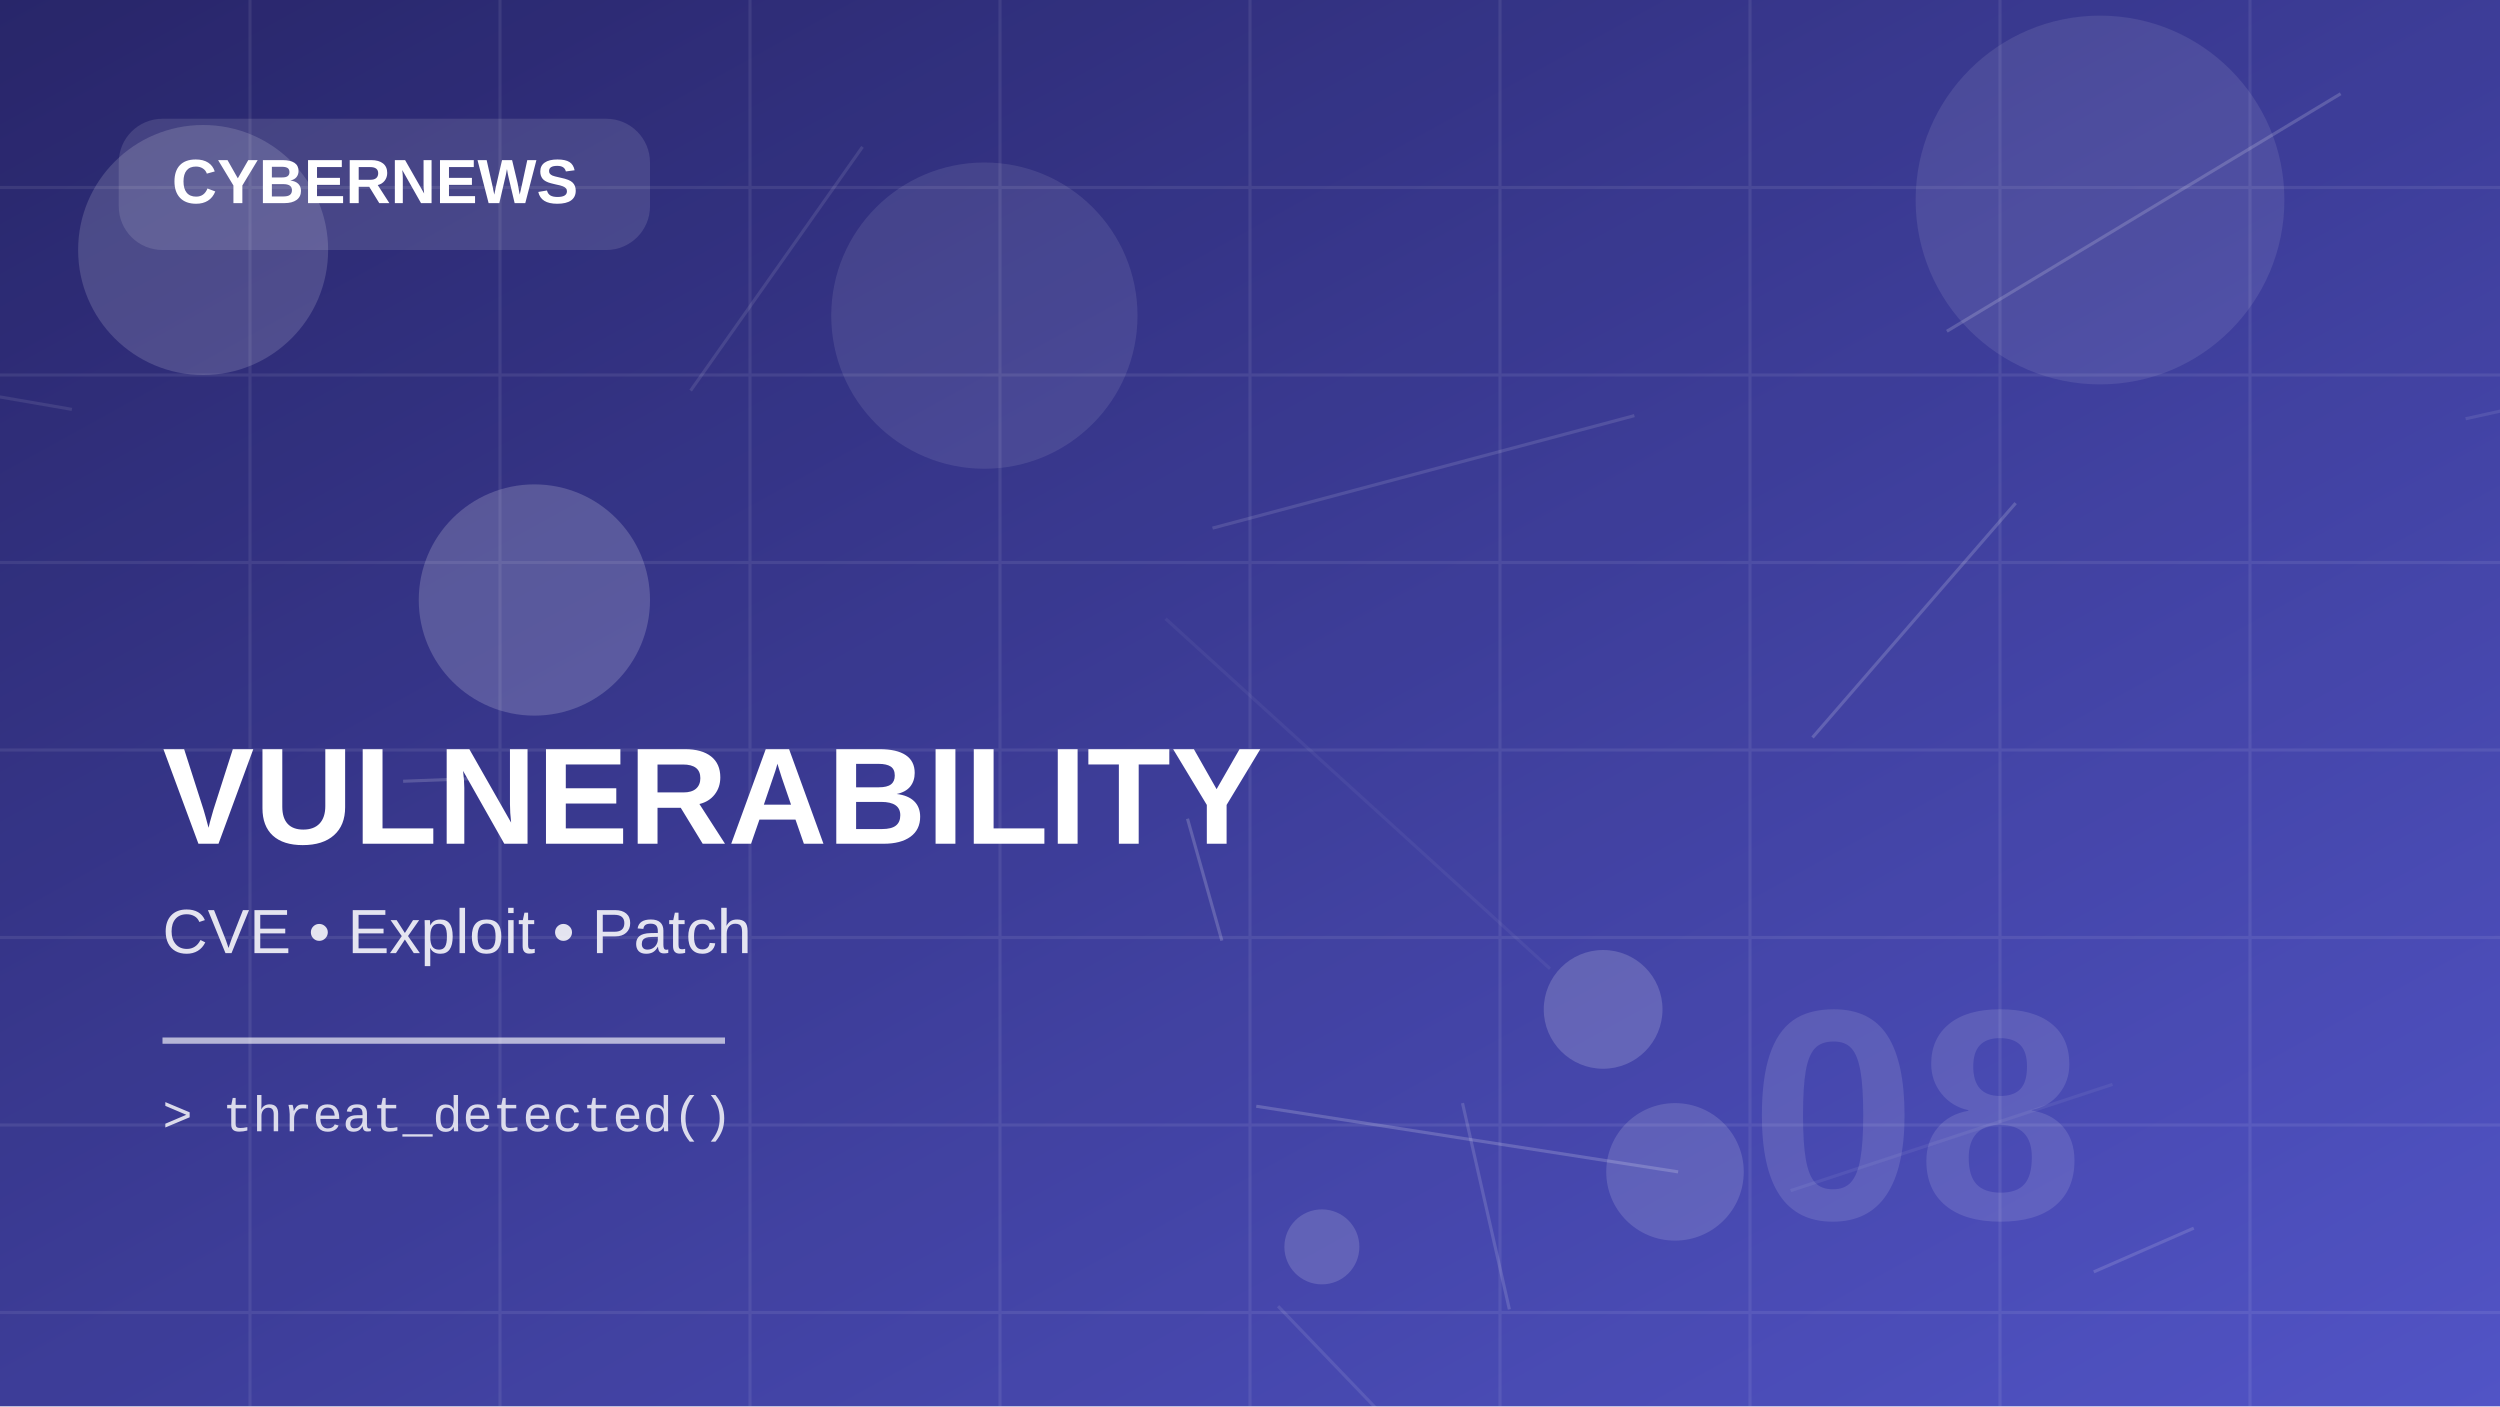
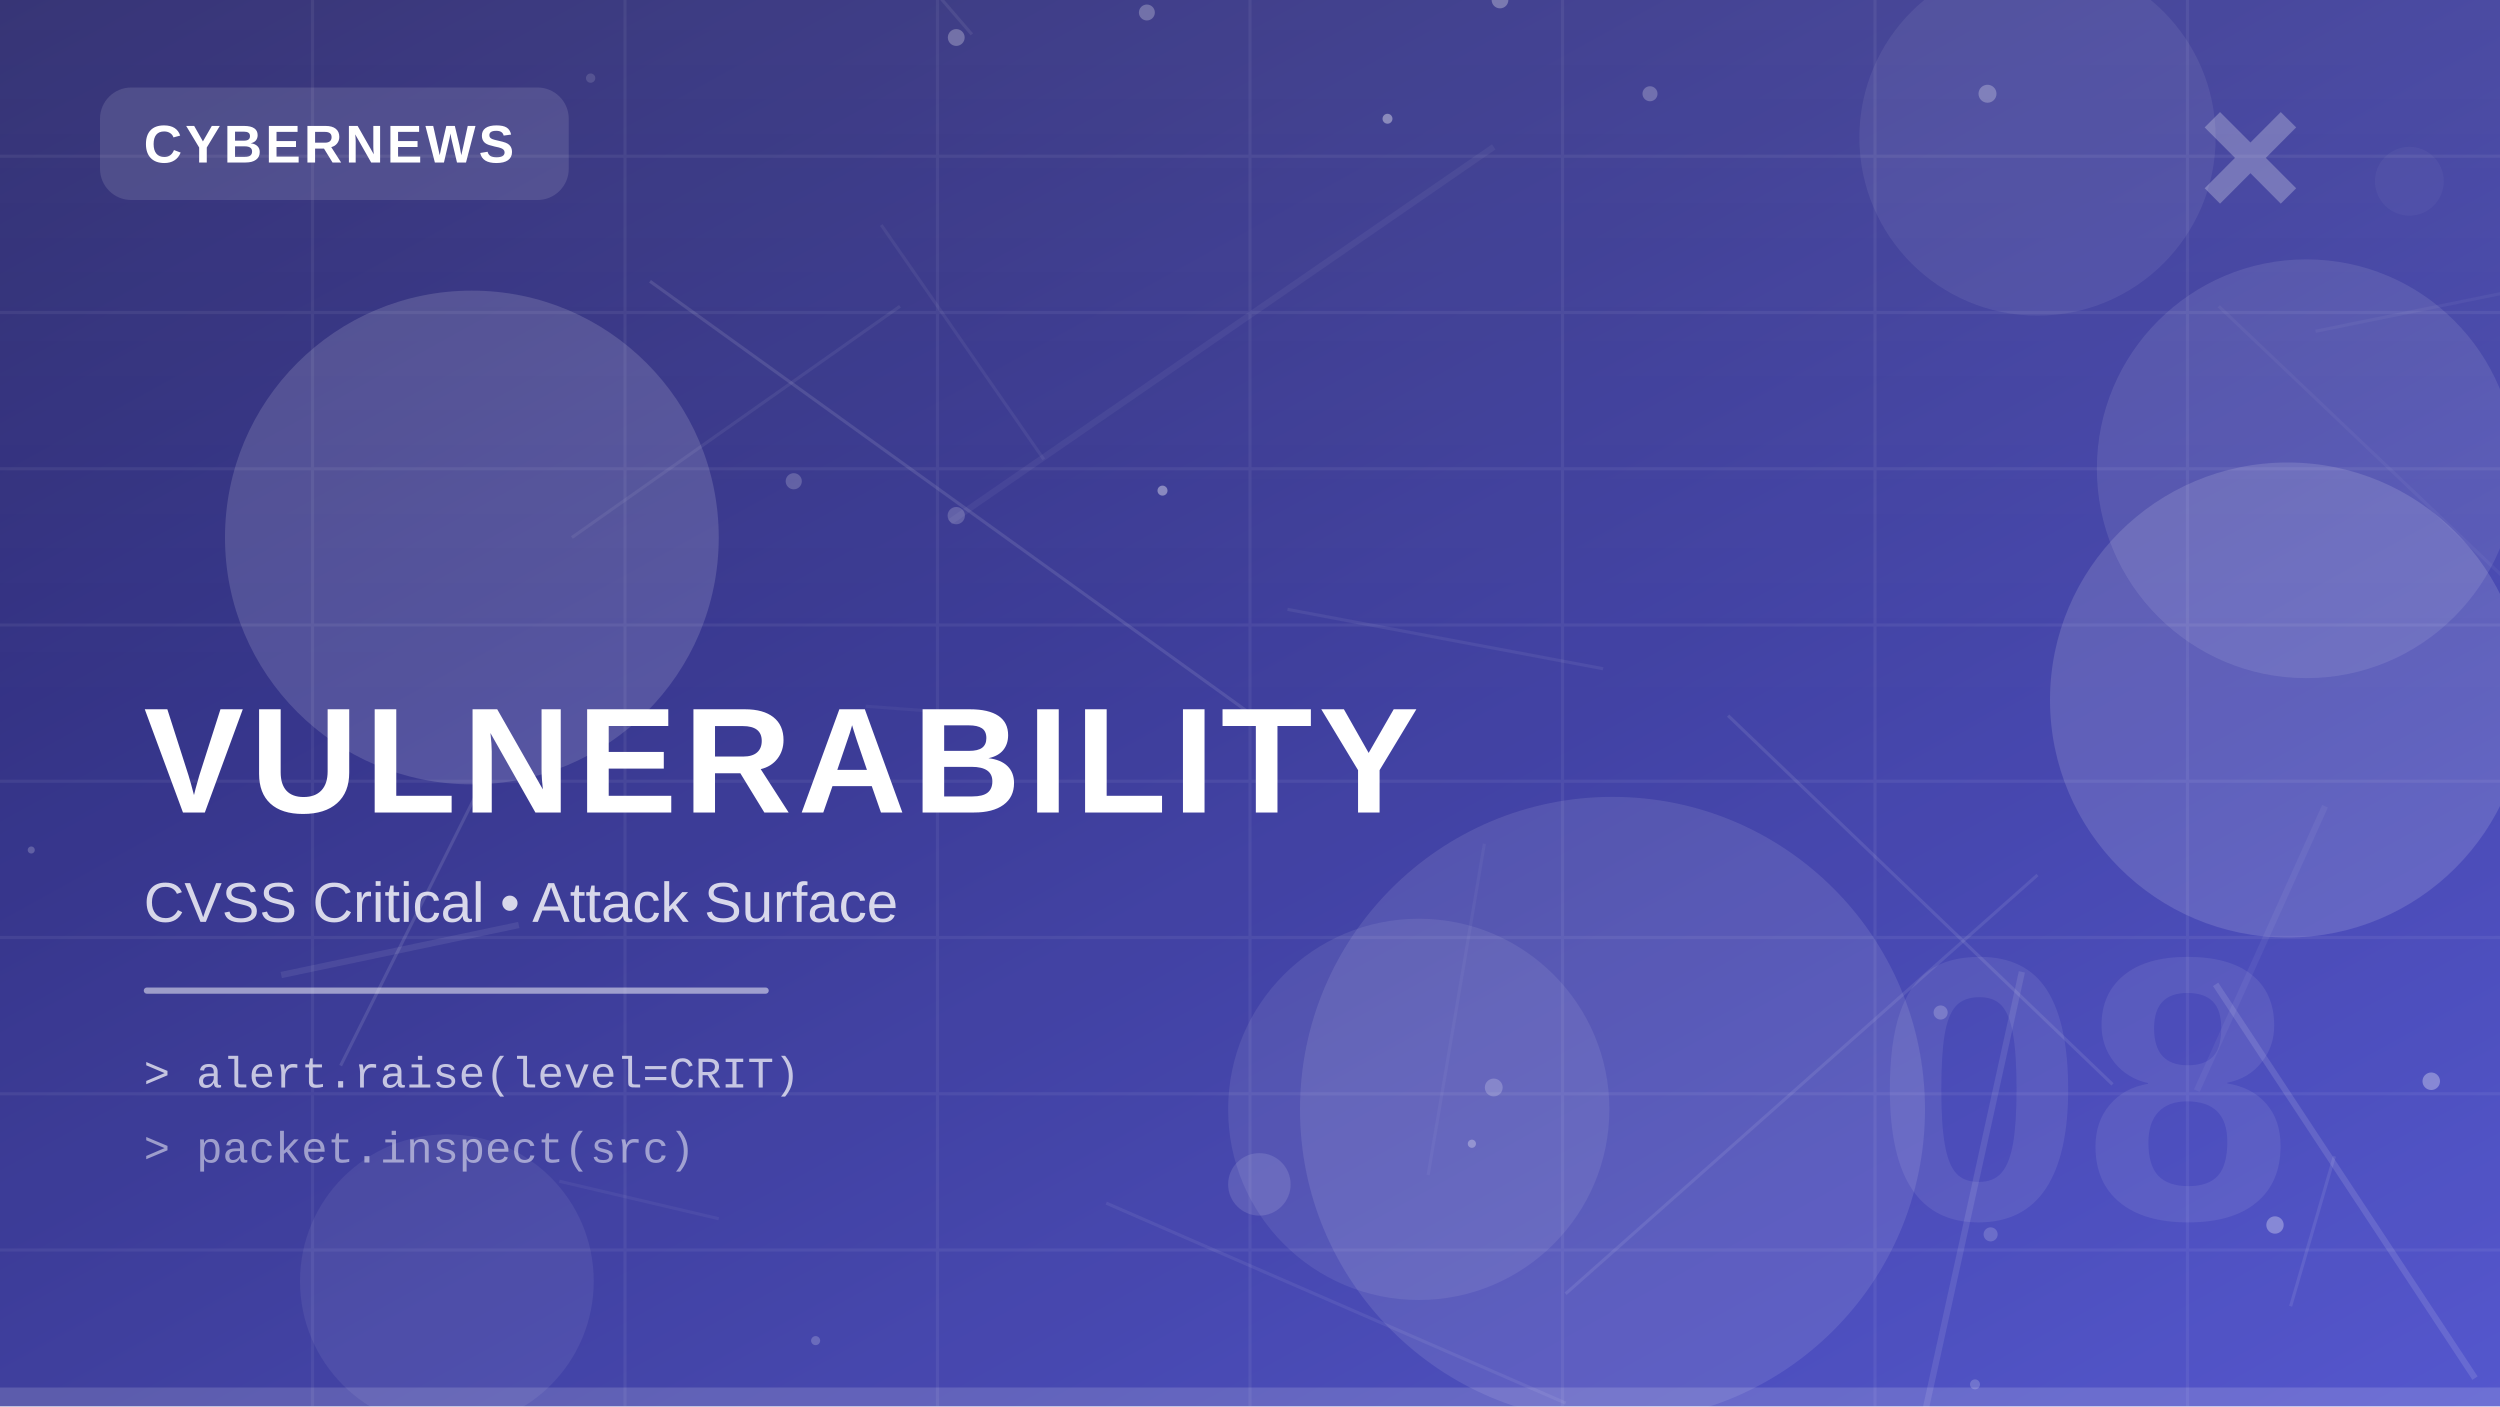
<svg xmlns="http://www.w3.org/2000/svg" width="800" height="450" viewBox="0 0 800 450">
  <defs>
-     <linearGradient id="g" x1="0" y1="0" x2="1" y2="1">
+     <linearGradient id="bg" x1="0" y1="0" x2="1" y2="1">
      <stop offset="0%" stop-color="#312e81" />
      <stop offset="100%" stop-color="#6366f1" />
    </linearGradient>
+     <linearGradient id="shine" x1="0" y1="0" x2="0" y2="1">
+       <stop offset="0%" stop-color="rgba(255,255,255,0.08)" />
+       <stop offset="100%" stop-color="rgba(255,255,255,0)" />
+     </linearGradient>
  </defs>
-   <rect width="800" height="450" fill="url(#g)" />
-   <rect width="800" height="450" fill="rgba(0,0,0,0.18)" />
+   <rect width="800" height="450" fill="url(#bg)" />
+   <rect width="800" height="225" fill="url(#shine)" />
+   <rect width="800" height="450" fill="rgba(0,0,0,0.15)" />
+   <g opacity="0.06">
+     <path d="M0 50H800 M0 100H800 M0 150H800 M0 200H800 M0 250H800 M0 300H800 M0 350H800 M0 400H800" stroke="white" stroke-width="1" />
+     <path d="M100 0V450 M200 0V450 M300 0V450 M400 0V450 M500 0V450 M600 0V450 M700 0V450" stroke="white" stroke-width="1" />
+   </g>
+   <circle cx="143" cy="410" r="47" fill="rgba(255,255,255,0.064)" />
+   <circle cx="652" cy="44" r="57" fill="rgba(255,255,255,0.067)" />
+   <circle cx="516" cy="355" r="100" fill="rgba(255,255,255,0.101)" />
+   <circle cx="738" cy="150" r="67" fill="rgba(255,255,255,0.096)" />
+   <circle cx="771" cy="58" r="11" fill="rgba(255,255,255,0.039)" />
+   <circle cx="403" cy="379" r="10" fill="rgba(255,255,255,0.119)" />
+   <circle cx="151" cy="172" r="79" fill="rgba(255,255,255,0.144)" />
+   <circle cx="732" cy="224" r="76" fill="rgba(255,255,255,0.133)" />
+   <circle cx="454" cy="355" r="61" fill="rgba(255,255,255,0.08)" />
+   <line x1="155" y1="249" x2="109" y2="341" stroke="rgba(255,255,255,0.111)" stroke-width="1" />
+   <line x1="90" y1="312" x2="166" y2="296" stroke="rgba(255,255,255,0.08)" stroke-width="2" />
+   <line x1="304" y1="167" x2="478" y2="47" stroke="rgba(255,255,255,0.048)" stroke-width="2" />
+   <line x1="709" y1="315" x2="792" y2="441" stroke="rgba(255,255,255,0.119)" stroke-width="2" />
+   <line x1="747" y1="370" x2="733" y2="418" stroke="rgba(255,255,255,0.087)" stroke-width="1" />
+   <line x1="412" y1="195" x2="513" y2="214" stroke="rgba(255,255,255,0.066)" stroke-width="1" />
+   <line x1="230" y1="390" x2="179" y2="378" stroke="rgba(255,255,255,0.047)" stroke-width="1" />
+   <line x1="311" y1="11" x2="242" y2="-69" stroke="rgba(255,255,255,0.072)" stroke-width="1" />
+   <line x1="676" y1="347" x2="553" y2="229" stroke="rgba(255,255,255,0.095)" stroke-width="1" />
+   <line x1="501" y1="414" x2="652" y2="280" stroke="rgba(255,255,255,0.086)" stroke-width="1" />
+   <line x1="282" y1="72" x2="334" y2="147" stroke="rgba(255,255,255,0.057)" stroke-width="1" />
+   <line x1="710" y1="98" x2="813" y2="196" stroke="rgba(255,255,255,0.041)" stroke-width="1" />
+   <line x1="475" y1="270" x2="457" y2="376" stroke="rgba(255,255,255,0.041)" stroke-width="1" />
+   <line x1="744" y1="258" x2="703" y2="349" stroke="rgba(255,255,255,0.054)" stroke-width="2" />
+   <line x1="288" y1="98" x2="183" y2="172" stroke="rgba(255,255,255,0.065)" stroke-width="1" />
+   <line x1="741" y1="106" x2="854" y2="83" stroke="rgba(255,255,255,0.046)" stroke-width="1" />
+   <line x1="401" y1="229" x2="208" y2="90" stroke="rgba(255,255,255,0.107)" stroke-width="1" />
+   <line x1="647" y1="311" x2="614" y2="461" stroke="rgba(255,255,255,0.095)" stroke-width="2" />
+   <line x1="354" y1="385" x2="501" y2="449" stroke="rgba(255,255,255,0.07)" stroke-width="1" />
+   <line x1="304" y1="228" x2="277" y2="226" stroke="rgba(255,255,255,0.042)" stroke-width="1" />
+   <circle cx="261" cy="429" r="1.45" fill="rgba(255,255,255,0.2)" />
+   <circle cx="621" cy="324" r="2.257" fill="rgba(255,255,255,0.21)" />
+   <circle cx="632" cy="443" r="1.595" fill="rgba(255,255,255,0.19)" />
+   <circle cx="444" cy="38" r="1.589" fill="rgba(255,255,255,0.38)" />
+   <circle cx="471" cy="366" r="1.309" fill="rgba(255,255,255,0.3)" />
+   <circle cx="306" cy="165" r="2.77" fill="rgba(255,255,255,0.19)" />
+   <circle cx="728" cy="392" r="2.781" fill="rgba(255,255,255,0.31)" />
+   <circle cx="306" cy="12" r="2.692" fill="rgba(255,255,255,0.27)" />
+   <circle cx="778" cy="346" r="2.802" fill="rgba(255,255,255,0.32)" />
+   <circle cx="636" cy="30" r="2.877" fill="rgba(255,255,255,0.26)" />
+   <circle cx="155" cy="257" r="2.015" fill="rgba(255,255,255,0.19)" />
+   <circle cx="372" cy="157" r="1.604" fill="rgba(255,255,255,0.39)" />
+   <circle cx="528" cy="30" r="2.405" fill="rgba(255,255,255,0.24)" />
+   <circle cx="480" cy="0" r="2.677" fill="rgba(255,255,255,0.29)" />
+   <circle cx="254" cy="154" r="2.582" fill="rgba(255,255,255,0.2)" />
+   <circle cx="637" cy="395" r="2.252" fill="rgba(255,255,255,0.17)" />
+   <circle cx="189" cy="25" r="1.486" fill="rgba(255,255,255,0.13)" />
+   <circle cx="10" cy="272" r="1.137" fill="rgba(255,255,255,0.21)" />
+   <circle cx="478" cy="348" r="2.857" fill="rgba(255,255,255,0.21)" />
+   <circle cx="367" cy="4" r="2.551" fill="rgba(255,255,255,0.26)" />
+   <g>
+     <rect x="32" y="28" rx="10" ry="10" width="150" height="36" fill="rgba(255,255,255,0.12)" />
+     <text x="46" y="52" font-family="Arial,Helvetica,sans-serif" font-size="17" font-weight="800" fill="white" letter-spacing="1">CYBERNEWS</text>
+   </g>
+   <g opacity="0.25">
+     <text x="720" y="65" font-family="Arial,sans-serif" font-size="42" fill="white" text-anchor="middle">❌</text>
+   </g>
+   <text x="46" y="260" font-family="Arial,Helvetica,sans-serif" font-size="48" font-weight="900" fill="white" letter-spacing="2">VULNERABILITY</text>
+   <text x="46" y="295" font-family="Arial,Helvetica,sans-serif" font-size="18" font-weight="500" fill="rgba(255,255,255,0.8)">CVSS Critical • Attack Surface</text>
+   <rect x="46" y="316" width="200" height="2" fill="rgba(255,255,255,0.5)" rx="1" />
+   <text x="46" y="348" font-family="Courier New,monospace" font-size="14" fill="rgba(255,255,255,0.7)">&gt; alert.raise(level=CRIT)</text>
+   <text x="46" y="372" font-family="Courier New,monospace" font-size="14" fill="rgba(255,255,255,0.5)">&gt; packet.inspect(src)</text>
  <g opacity="0.08">
-     <path d="M0 60 H800 M0 120 H800 M0 180 H800 M0 240 H800 M0 300 H800 M0 360 H800 M0 420 H800" stroke="white" stroke-width="1" />
-     <path d="M80 0 V450 M160 0 V450 M240 0 V450 M320 0 V450 M400 0 V450 M480 0 V450 M560 0 V450 M640 0 V450 M720 0 V450" stroke="white" stroke-width="1" />
+     <text x="600" y="390" font-family="Arial,sans-serif" font-size="120" font-weight="900" fill="white">08</text>
  </g>
-   <circle cx="315" cy="101" r="49" fill="rgba(255,255,255,0.09)" />
-   <circle cx="672" cy="64" r="59" fill="rgba(255,255,255,0.09)" />
-   <circle cx="536" cy="375" r="22" fill="rgba(255,255,255,0.14)" />
-   <circle cx="513" cy="323" r="19" fill="rgba(255,255,255,0.17)" />
-   <circle cx="65" cy="80" r="40" fill="rgba(255,255,255,0.15)" />
-   <circle cx="423" cy="399" r="12" fill="rgba(255,255,255,0.15)" />
-   <circle cx="171" cy="192" r="37" fill="rgba(255,255,255,0.18)" />
-   <line x1="409" y1="418" x2="503" y2="516" stroke="rgba(255,255,255,0.1)" stroke-width="1" />
-   <line x1="670" y1="407" x2="702" y2="393" stroke="rgba(255,255,255,0.14)" stroke-width="1" />
-   <line x1="155" y1="249" x2="129" y2="250" stroke="rgba(255,255,255,0.17)" stroke-width="1" />
-   <line x1="523" y1="133" x2="388" y2="169" stroke="rgba(255,255,255,0.12)" stroke-width="1" />
-   <line x1="789" y1="134" x2="866" y2="117" stroke="rgba(255,255,255,0.09)" stroke-width="1" />
-   <line x1="749" y1="30" x2="623" y2="106" stroke="rgba(255,255,255,0.17)" stroke-width="1" />
-   <line x1="402" y1="354" x2="537" y2="375" stroke="rgba(255,255,255,0.18)" stroke-width="1" />
-   <line x1="468" y1="353" x2="483" y2="419" stroke="rgba(255,255,255,0.14)" stroke-width="1" />
-   <line x1="373" y1="198" x2="496" y2="310" stroke="rgba(255,255,255,0.05)" stroke-width="1" />
-   <line x1="391" y1="301" x2="380" y2="262" stroke="rgba(255,255,255,0.18)" stroke-width="1" />
-   <line x1="645" y1="161" x2="580" y2="236" stroke="rgba(255,255,255,0.17)" stroke-width="1" />
-   <line x1="276" y1="47" x2="221" y2="125" stroke="rgba(255,255,255,0.1)" stroke-width="1" />
-   <line x1="23" y1="131" x2="-87" y2="112" stroke="rgba(255,255,255,0.09)" stroke-width="1" />
-   <line x1="676" y1="347" x2="573" y2="381" stroke="rgba(255,255,255,0.06)" stroke-width="1" />
-   <g>
-     <rect x="38" y="38" rx="14" ry="14" width="170" height="42" fill="rgba(255,255,255,0.12)" />
-     <text x="55" y="65" font-family="Arial, Helvetica, sans-serif" font-size="20" font-weight="700" fill="white">
-       CYBERNEWS
-     </text>
-   </g>
-   <g>
-     <text x="52" y="270" font-family="Arial, Helvetica, sans-serif" font-size="44" font-weight="900" fill="white">
-       VULNERABILITY
-     </text>
-     <text x="52" y="305" font-family="Arial, Helvetica, sans-serif" font-size="20" font-weight="500" fill="rgba(255,255,255,0.86)">
-       CVE • Exploit • Patch
-     </text>
-   </g>
-   <g opacity="0.9">
-     <rect x="52" y="332" width="180" height="2" fill="rgba(255,255,255,0.7)" />
-     <text x="52" y="362" font-family="Courier New, monospace" font-size="16" fill="rgba(255,255,255,0.9)">
-       &gt; threat_detected()
-     </text>
-   </g>
-   <g opacity="0.12">
-     <text x="560" y="390" font-family="Arial, Helvetica, sans-serif" font-size="96" font-weight="900" fill="white">
-       08
-     </text>
-   </g>
+   <rect x="0" y="444" width="800" height="6" fill="rgba(255,255,255,0.15)" />
</svg>
